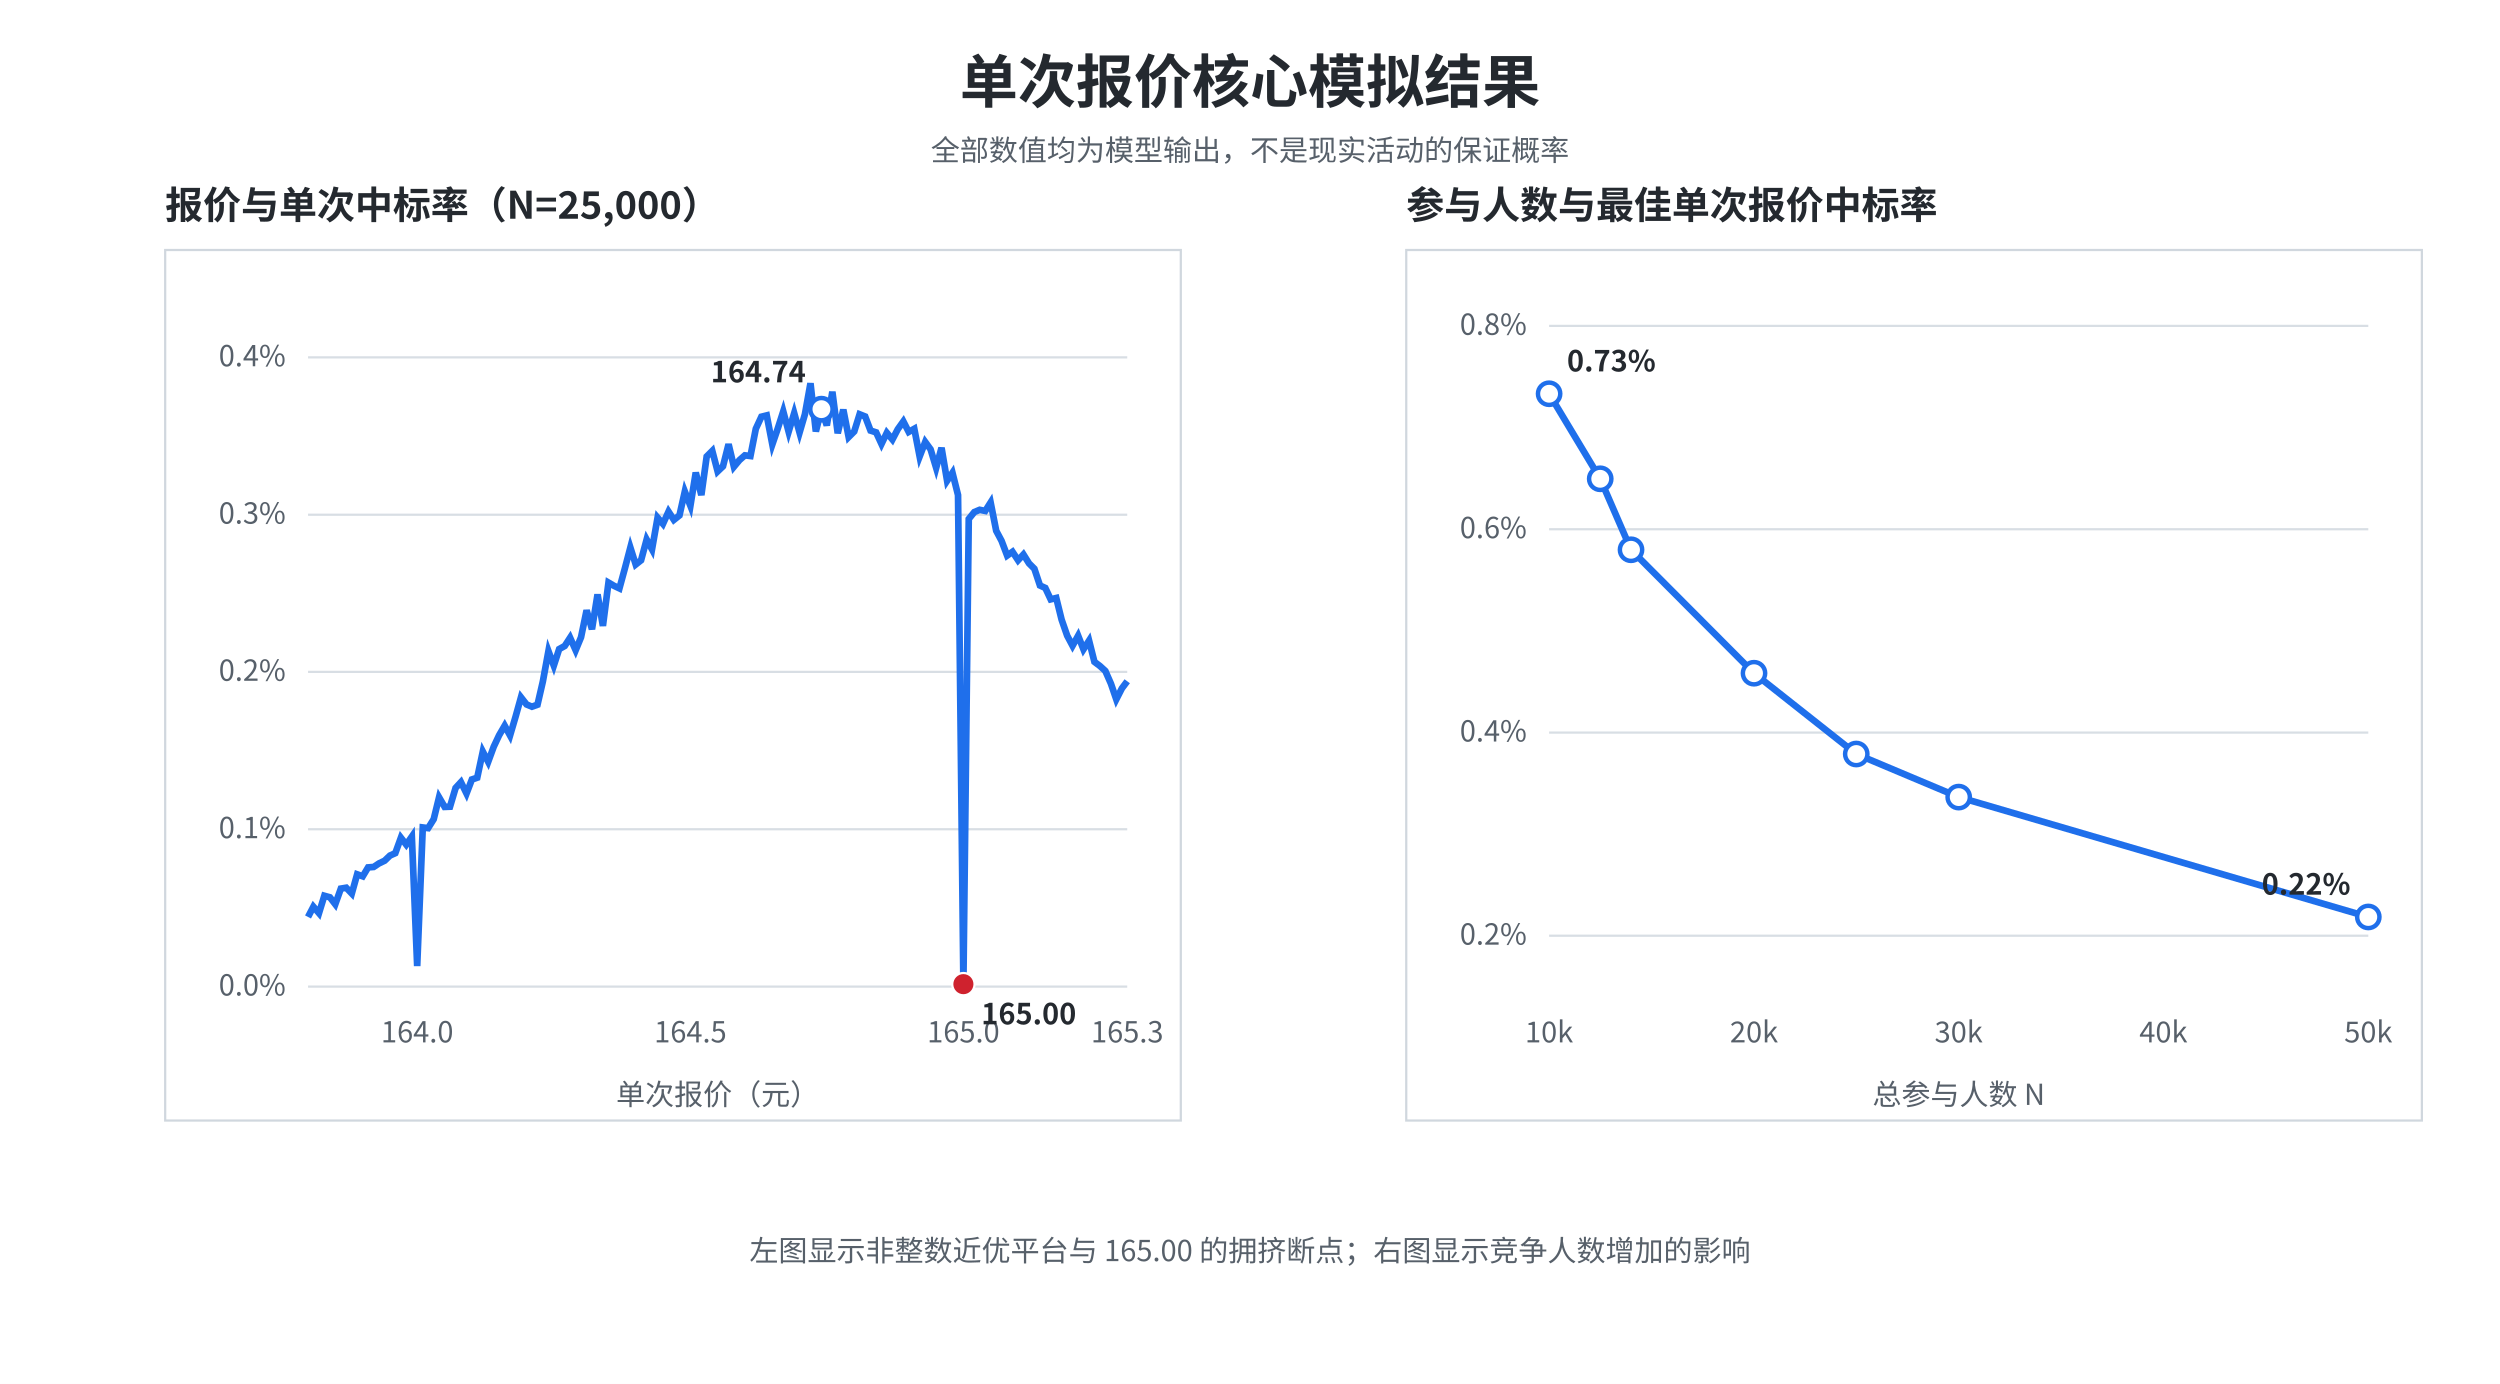
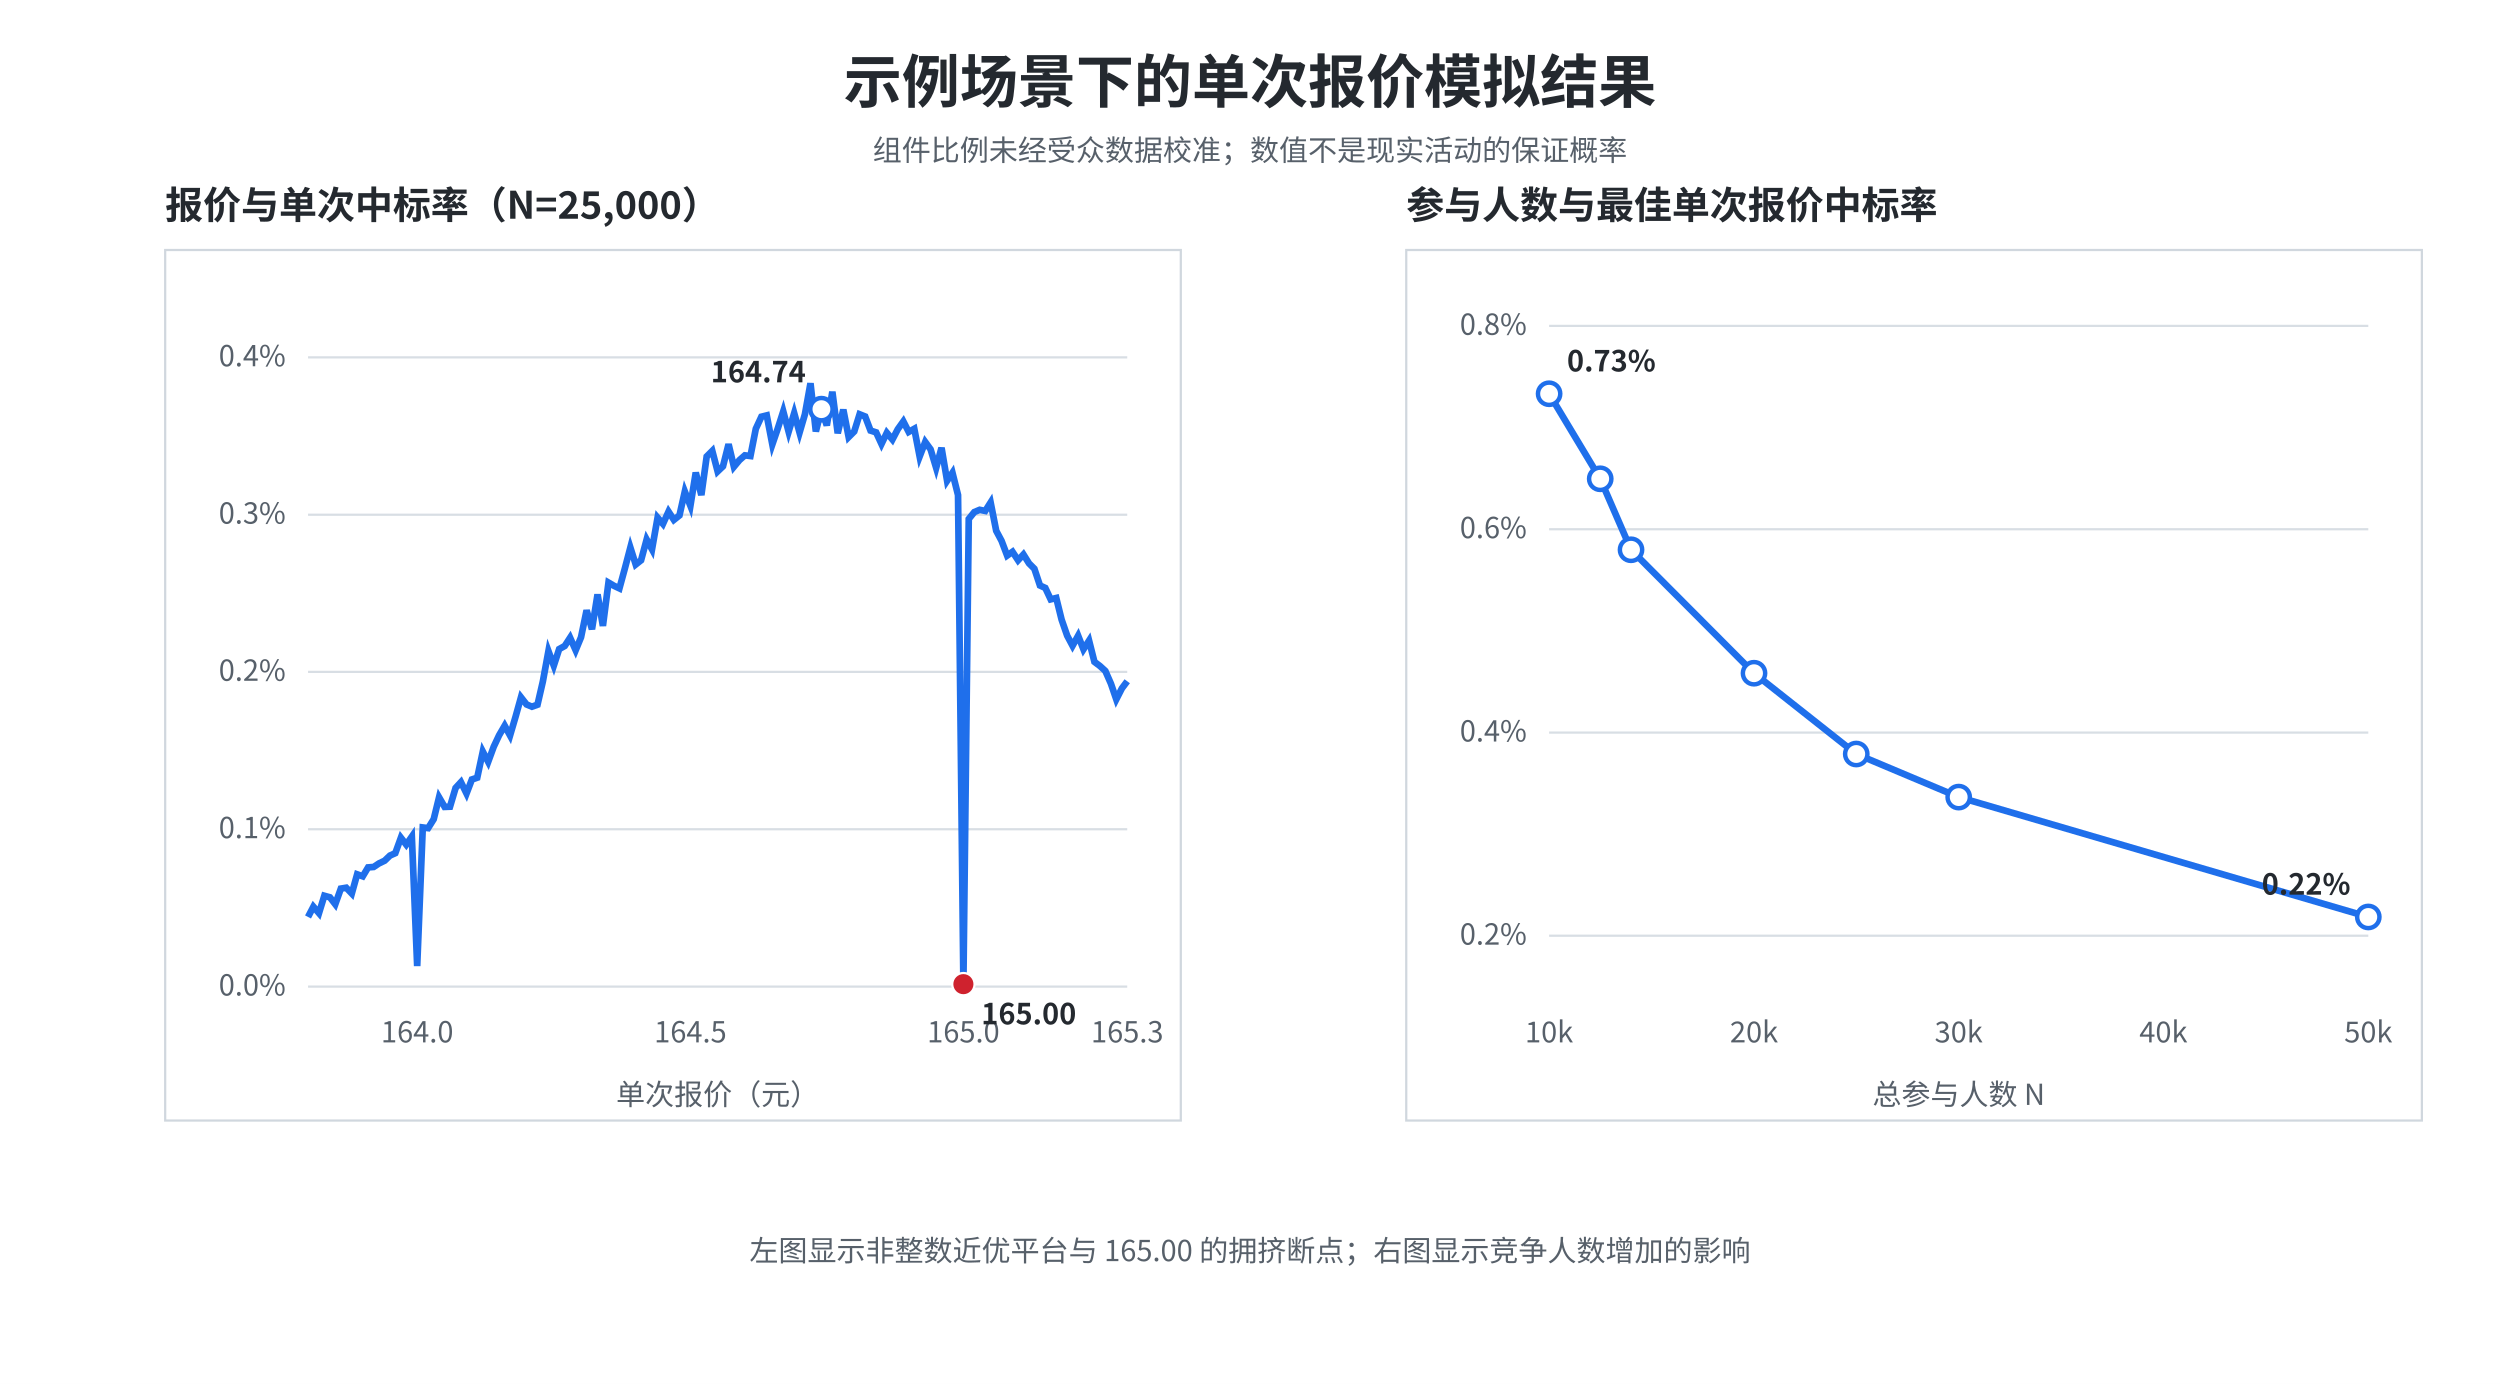
<svg xmlns="http://www.w3.org/2000/svg" width="1120" height="620" viewBox="0 0 1120 620" role="img" aria-labelledby="title desc">
  <style>
text{font-family:-apple-system,BlinkMacSystemFont,"Segoe UI","Noto Sans CJK SC","Microsoft YaHei",sans-serif;fill:#24292f}
.title{font-size:26px;font-weight:600}.subtitle{font-size:17px;font-weight:600}.axis{font-size:13px;fill:#57606a}.value{font-size:13px;font-weight:600}.grid{stroke:#d8dee4;stroke-width:1}.frame{fill:#ffffff;stroke:#d0d7de;stroke-width:1}.line{fill:none;stroke:#1f6feb;stroke-width:3}.point{fill:#ffffff;stroke:#1f6feb;stroke-width:2}.focus{fill:#cf222e;stroke:#ffffff;stroke-width:1}
</style>
  <rect width="1120" height="620" fill="#ffffff" />
-   <text class="title" x="560" y="46" text-anchor="middle">单次报价核心模拟结果</text>
-   <text class="axis" x="560" y="72" text-anchor="middle">全部数值均为模型输出，不是现实活动的保证概率</text>
+   <text class="title" x="560" y="46" text-anchor="middle">示例场景下的单次报价模拟结果</text>
+   <text class="axis" x="560" y="72" text-anchor="middle">组件比例未经受众数据校准；数值不是现实活动的保证概率</text>
  <text class="subtitle" x="74" y="98">报价与单次中标率（N=25,000）</text>
  <text class="subtitle" x="630" y="98">参与人数与最佳单次报价中标率</text>
  <rect class="frame" x="74" y="112" width="455" height="390" />
  <rect class="frame" x="630" y="112" width="455" height="390" />
  <line class="grid" x1="138" y1="442.0" x2="505" y2="442.0" />
  <text class="axis" x="128" y="446.0" text-anchor="end">0.0%</text>
  <line class="grid" x1="138" y1="371.5" x2="505" y2="371.5" />
  <text class="axis" x="128" y="375.5" text-anchor="end">0.1%</text>
  <line class="grid" x1="138" y1="301.0" x2="505" y2="301.0" />
  <text class="axis" x="128" y="305.0" text-anchor="end">0.2%</text>
  <line class="grid" x1="138" y1="230.6" x2="505" y2="230.6" />
  <text class="axis" x="128" y="234.6" text-anchor="end">0.3%</text>
  <line class="grid" x1="138" y1="160.1" x2="505" y2="160.1" />
  <text class="axis" x="128" y="164.1" text-anchor="end">0.4%</text>
  <text class="axis" x="186.9" y="467" text-anchor="middle">164.0</text>
  <text class="axis" x="309.3" y="467" text-anchor="middle">164.5</text>
  <text class="axis" x="431.6" y="467" text-anchor="middle">165.0</text>
  <text class="axis" x="505.0" y="467" text-anchor="middle">165.3</text>
  <path class="line" d="M 138.0 410.8 L 140.4 406.2 L 142.9 409.1 L 145.3 401.3 L 147.8 402.0 L 150.2 405.1 L 152.7 398.1 L 155.1 397.7 L 157.6 400.3 L 160.0 391.7 L 162.5 392.6 L 164.9 388.6 L 167.4 388.4 L 169.8 386.8 L 172.3 385.6 L 174.7 383.3 L 177.1 382.2 L 179.6 375.3 L 182.0 378.4 L 184.5 374.8 L 186.9 432.8 L 189.4 370.7 L 191.8 371.0 L 194.3 367.0 L 196.7 357.2 L 199.2 361.5 L 201.6 361.4 L 204.1 353.0 L 206.5 350.4 L 209.0 355.5 L 211.4 349.2 L 213.8 348.4 L 216.3 336.7 L 218.7 341.3 L 221.2 334.5 L 223.6 329.4 L 226.1 325.1 L 228.5 329.5 L 231.0 321.0 L 233.4 312.4 L 235.9 315.6 L 238.3 316.6 L 240.8 315.7 L 243.2 305.3 L 245.7 291.7 L 248.1 298.2 L 250.5 290.8 L 253.0 289.4 L 255.4 285.7 L 257.9 291.3 L 260.3 285.5 L 262.8 273.4 L 265.2 281.9 L 267.7 266.3 L 270.1 280.4 L 272.6 261.0 L 275.0 262.4 L 277.5 263.6 L 279.9 254.8 L 282.4 245.3 L 284.8 252.9 L 287.2 251.0 L 289.7 241.7 L 292.1 246.1 L 294.6 231.9 L 297.0 234.7 L 299.5 229.2 L 301.9 232.9 L 304.4 230.9 L 306.8 220.2 L 309.3 226.6 L 311.7 211.7 L 314.2 221.8 L 316.6 204.5 L 319.1 202.0 L 321.5 211.2 L 323.9 208.9 L 326.4 199.0 L 328.8 209.1 L 331.3 206.1 L 333.7 204.0 L 336.2 204.3 L 338.6 192.1 L 341.1 186.7 L 343.5 186.1 L 346.0 199.1 L 348.4 192.1 L 350.9 184.3 L 353.3 193.4 L 355.8 185.1 L 358.2 193.8 L 360.6 185.6 L 363.1 171.7 L 365.5 193.3 L 368.0 183.3 L 370.4 190.6 L 372.9 175.5 L 375.3 194.1 L 377.8 183.5 L 380.2 195.8 L 382.7 193.3 L 385.1 185.6 L 387.6 186.6 L 390.0 192.9 L 392.5 193.7 L 394.9 198.9 L 397.3 193.9 L 399.8 196.9 L 402.2 192.3 L 404.7 188.8 L 407.1 193.5 L 409.6 192.1 L 412.0 204.5 L 414.5 198.0 L 416.9 201.3 L 419.4 209.6 L 421.8 200.6 L 424.3 215.4 L 426.7 211.8 L 429.2 221.8 L 431.6 440.9 L 434.0 232.5 L 436.5 229.4 L 438.9 228.4 L 441.4 228.9 L 443.8 225.1 L 446.3 237.8 L 448.7 242.3 L 451.2 248.9 L 453.6 247.2 L 456.1 251.0 L 458.5 248.4 L 461.0 252.4 L 463.4 254.8 L 465.9 262.3 L 468.3 263.4 L 470.7 268.5 L 473.2 267.9 L 475.6 277.6 L 478.1 284.8 L 480.5 289.3 L 483.0 284.8 L 485.4 290.9 L 487.9 287.0 L 490.3 296.5 L 492.8 298.4 L 495.2 300.6 L 497.7 306.3 L 500.1 313.3 L 502.6 308.4 L 505.0 305.2" />
  <text class="axis" x="321.5" y="495" text-anchor="middle">单次报价（元）</text>
  <circle class="point" cx="368.0" cy="183.3" r="5" />
  <text class="value" x="361.0" y="171.3" text-anchor="end">164.74</text>
  <circle class="focus" cx="431.6" cy="440.9" r="5" />
  <text class="value" x="439.6" y="458.9">165.00</text>
  <line class="grid" x1="694" y1="419.2" x2="1061" y2="419.2" />
  <text class="axis" x="684" y="423.2" text-anchor="end">0.2%</text>
  <line class="grid" x1="694" y1="328.2" x2="1061" y2="328.2" />
  <text class="axis" x="684" y="332.2" text-anchor="end">0.4%</text>
  <line class="grid" x1="694" y1="237.1" x2="1061" y2="237.1" />
  <text class="axis" x="684" y="241.1" text-anchor="end">0.6%</text>
  <line class="grid" x1="694" y1="146.0" x2="1061" y2="146.0" />
  <text class="axis" x="684" y="150.0" text-anchor="end">0.8%</text>
  <text class="axis" x="694.0" y="467" text-anchor="middle">10k</text>
  <text class="axis" x="785.8" y="467" text-anchor="middle">20k</text>
  <text class="axis" x="877.5" y="467" text-anchor="middle">30k</text>
  <text class="axis" x="969.2" y="467" text-anchor="middle">40k</text>
  <text class="axis" x="1061.0" y="467" text-anchor="middle">50k</text>
  <path class="line" d="M 694.0 176.4 L 716.9 214.5 L 730.7 246.3 L 785.8 301.6 L 831.6 337.8 L 877.5 357.1 L 1061.0 410.8" />
  <text class="axis" x="877.5" y="495" text-anchor="middle">总参与人数 N</text>
  <circle class="point" cx="694.0" cy="176.4" r="5" />
  <circle class="point" cx="716.9" cy="214.5" r="5" />
  <circle class="point" cx="730.7" cy="246.3" r="5" />
  <circle class="point" cx="785.8" cy="301.6" r="5" />
  <circle class="point" cx="831.6" cy="337.8" r="5" />
  <circle class="point" cx="877.5" cy="357.1" r="5" />
  <circle class="point" cx="1061.0" cy="410.8" r="5" />
  <text class="value" x="702.0" y="166.4">0.73%</text>
  <text class="value" x="1053.0" y="400.8" text-anchor="end">0.22%</text>
  <text class="axis" x="560" y="565" text-anchor="middle">左图显示非整数近优平台与 165.00 的拥挤断点；右图显示竞争人数增加的影响</text>
</svg>
